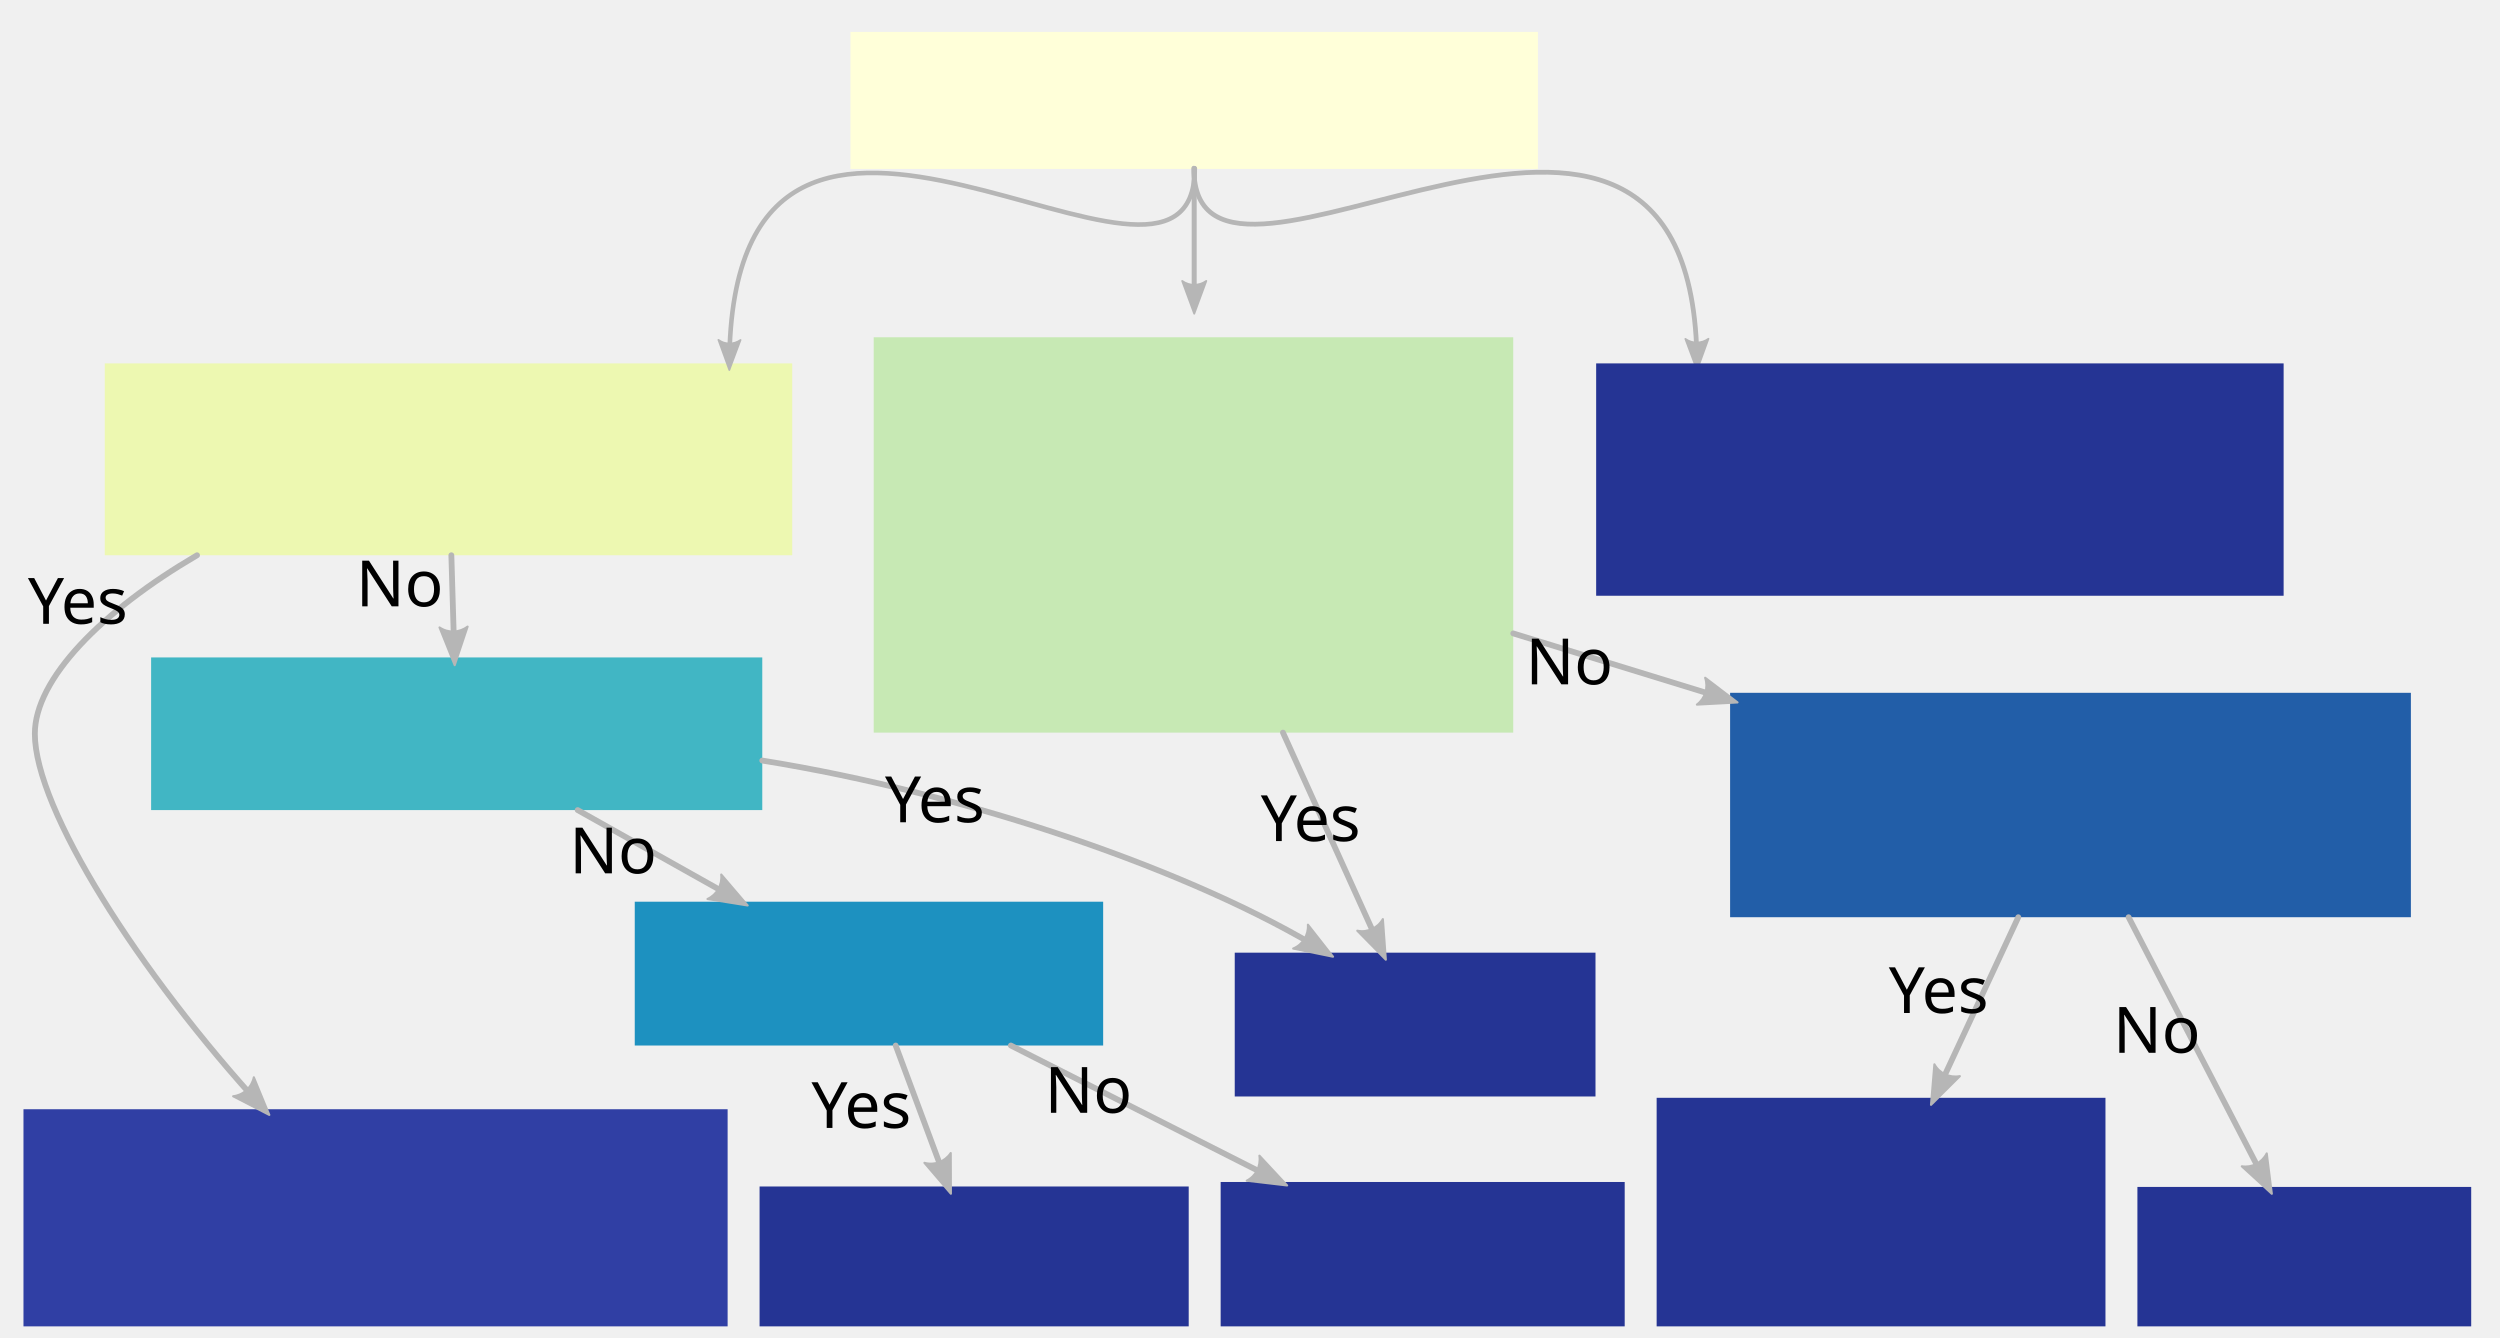
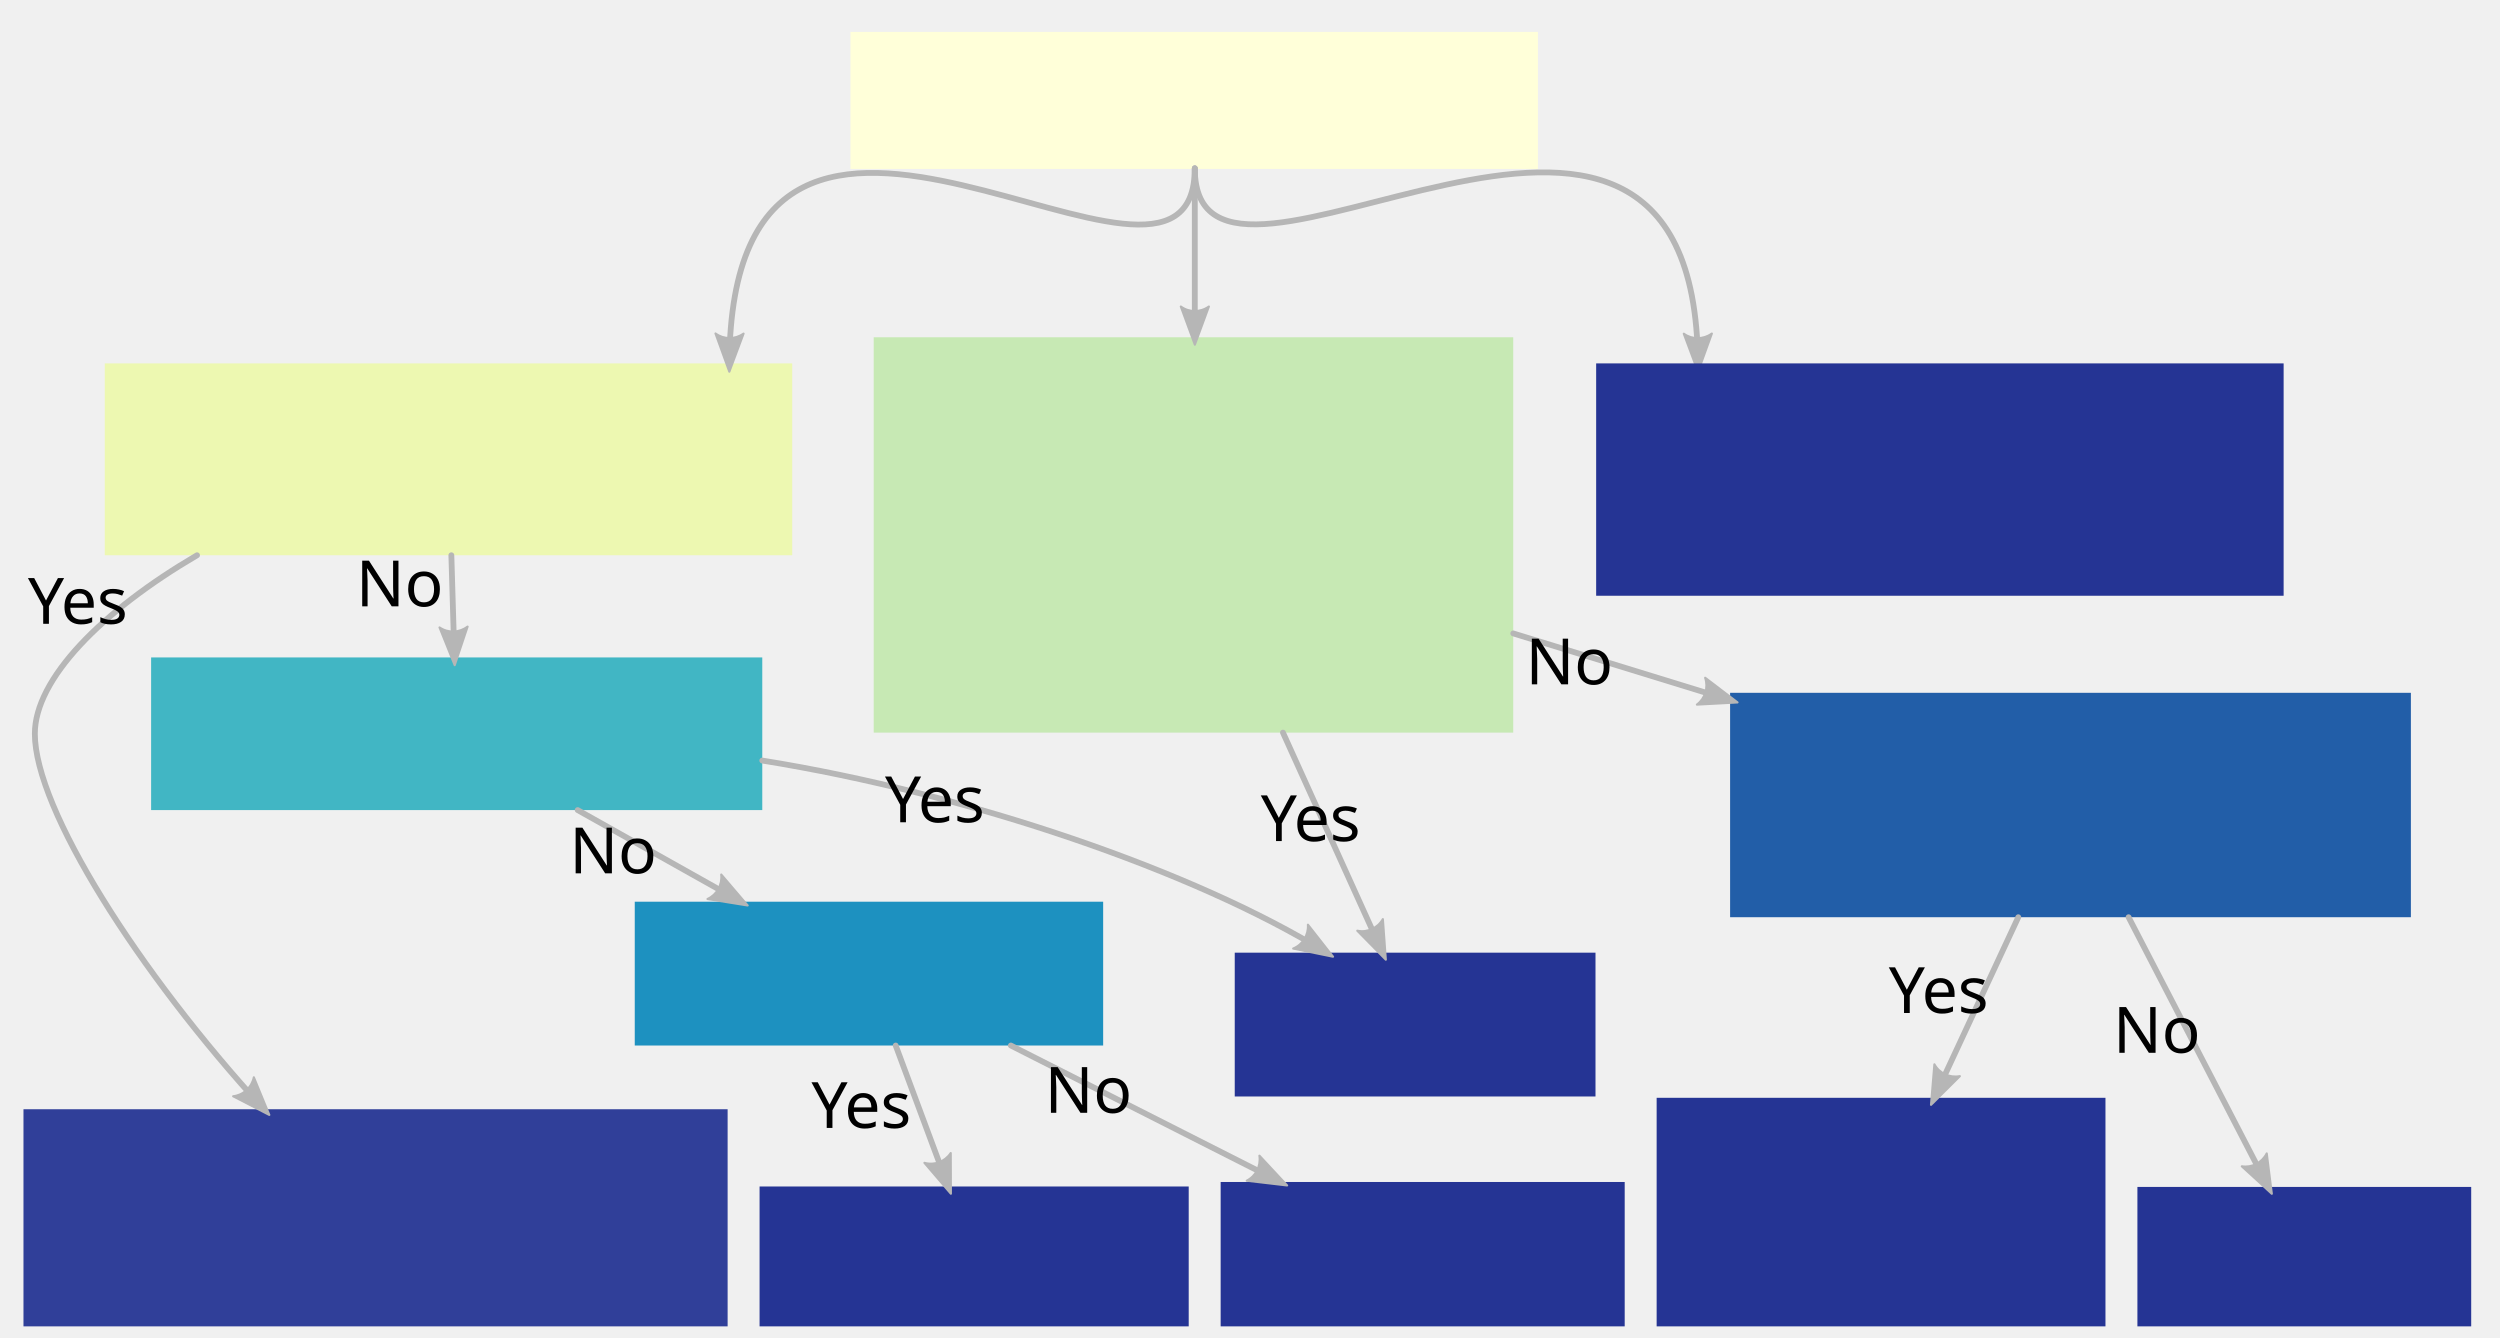
<svg xmlns="http://www.w3.org/2000/svg" xmlns:xlink="http://www.w3.org/1999/xlink" width="430" height="230" id="svg2" version="1.1">
  <defs id="defs4">
    <marker style="overflow:visible" id="Arrow2Mend" refX="0" refY="0" orient="auto">
      <path transform="scale(-0.6,-0.6)" d="M 8.719,4.034 -2.207,0.016 8.719,-4.002 c -1.745,2.372 -1.735,5.617 -6e-7,8.035 z" style="fill-rule:evenodd;stroke-width:0.625;stroke-linejoin:round" id="path6366" />
    </marker>
    <marker style="overflow:visible" id="Arrow2Send" refX="0" refY="0" orient="auto">
      <path transform="matrix(-0.3,0,0,-0.3,0.69,0)" d="M 8.719,4.034 -2.207,0.016 8.719,-4.002 c -1.745,2.372 -1.735,5.617 -6e-7,8.035 z" style="fill-rule:evenodd;stroke-width:0.625;stroke-linejoin:round" id="path6372" />
    </marker>
    <marker style="overflow:visible" id="Tail" refX="0" refY="0" orient="auto">
      <g transform="scale(-1.2,-1.2)" id="g6375">
        <path style="fill:none;stroke:#000000;stroke-width:0.8;stroke-linecap:round" d="M -3.805,-3.959 0.544,0" id="path6377" />
        <path style="fill:none;stroke:#000000;stroke-width:0.8;stroke-linecap:round" d="M -1.287,-3.959 3.062,0" id="path6379" />
        <path style="fill:none;stroke:#000000;stroke-width:0.8;stroke-linecap:round" d="M 1.305,-3.959 5.654,0" id="path6381" />
        <path style="fill:none;stroke:#000000;stroke-width:0.8;stroke-linecap:round" d="M -3.805,4.178 0.544,0.22" id="path6383" />
        <path style="fill:none;stroke:#000000;stroke-width:0.8;stroke-linecap:round" d="M -1.287,4.178 3.062,0.22" id="path6385" />
        <path style="fill:none;stroke:#000000;stroke-width:0.8;stroke-linecap:round" d="M 1.305,4.178 5.654,0.22" id="path6387" />
      </g>
    </marker>
    <marker style="overflow:visible" id="Arrow2Lend" refX="0" refY="0" orient="auto">
      <path transform="matrix(-1.1,0,0,-1.1,-1.1,0)" d="M 8.719,4.034 -2.207,0.016 8.719,-4.002 c -1.745,2.372 -1.735,5.617 -6e-7,8.035 z" style="fill-rule:evenodd;stroke-width:0.625;stroke-linejoin:round" id="path6360" />
    </marker>
    <marker style="overflow:visible" id="Arrow2Lstart" refX="0" refY="0" orient="auto">
      <path transform="matrix(1.1,0,0,1.1,1.1,0)" d="M 8.719,4.034 -2.207,0.016 8.719,-4.002 c -1.745,2.372 -1.735,5.617 -6e-7,8.035 z" style="fill-rule:evenodd;stroke-width:0.625;stroke-linejoin:round" id="path6357" />
    </marker>
    <linearGradient id="linearGradient4178">
      <stop id="stop4180" offset="0" style="stop-color:#000000;stop-opacity:1;" />
      <stop id="stop4182" offset="1" style="stop-color:#000000;stop-opacity:0;" />
    </linearGradient>
    <linearGradient id="linearGradient7324">
      <stop id="stop7326" offset="0" style="stop-color:#fbc063;stop-opacity:1;" />
      <stop id="stop7328" offset="1" style="stop-color:#fbc063;stop-opacity:0;" />
    </linearGradient>
    <marker orient="auto" refY="0" refX="0" id="Arrow1Sstart" style="overflow:visible">
      <path id="path4560" d="M 0,0 5,-5 -12.5,0 5,5 0,0 z" style="fill-rule:evenodd;stroke:#000000;stroke-width:1pt" transform="matrix(0.2,0,0,0.2,1.2,0)" />
    </marker>
    <marker orient="auto" refY="0" refX="0" id="Arrow1Send" style="overflow:visible">
      <path id="path4563" d="M 0,0 5,-5 -12.5,0 5,5 0,0 z" style="fill-rule:evenodd;stroke:#000000;stroke-width:1pt" transform="matrix(-0.2,0,0,-0.2,-1.2,0)" />
    </marker>
    <marker orient="auto" refY="0" refX="0" id="Arrow1Mend" style="overflow:visible">
      <path id="path4557" d="M 0,0 5,-5 -12.5,0 5,5 0,0 z" style="fill-rule:evenodd;stroke:#000000;stroke-width:1pt" transform="matrix(-0.4,0,0,-0.4,-4,0)" />
    </marker>
    <marker orient="auto" refY="0" refX="0" id="Arrow1Mstart" style="overflow:visible">
      <path id="path4554" d="M 0,0 5,-5 -12.5,0 5,5 0,0 z" style="fill-rule:evenodd;stroke:#000000;stroke-width:1pt" transform="matrix(0.4,0,0,0.4,4,0)" />
    </marker>
    <marker orient="auto" refY="0" refX="0" id="Arrow1Lstart" style="overflow:visible">
      <path id="path4548" d="M 0,0 5,-5 -12.5,0 5,5 0,0 z" style="fill-rule:evenodd;stroke:#000000;stroke-width:1pt" transform="matrix(0.8,0,0,0.8,10,0)" />
    </marker>
    <marker orient="auto" refY="0" refX="0" id="Arrow1Sstart2" style="overflow:visible">
      <path id="path7099" d="M 0,0 5,-5 -12.5,0 5,5 0,0 z" style="fill:#fb9a62;fill-rule:evenodd;stroke:#fb9a62;stroke-width:1pt" transform="matrix(0.2,0,0,0.2,1.2,0)" />
    </marker>
    <linearGradient gradientUnits="userSpaceOnUse" y2="868.119" x2="86.977" y1="598.119" x1="417.113" id="linearGradient7332-8" xlink:href="#linearGradient7324-5" />
    <linearGradient id="linearGradient7324-5">
      <stop id="stop7326-7" offset="0" style="stop-color:#fbc063;stop-opacity:1;" />
      <stop id="stop7328-6" offset="1" style="stop-color:#fbc063;stop-opacity:0;" />
    </linearGradient>
    <linearGradient id="linearGradient7324-1">
      <stop id="stop7326-1" offset="0" style="stop-color:#fbc063;stop-opacity:1;" />
      <stop id="stop7328-3" offset="1" style="stop-color:#fbc063;stop-opacity:0;" />
    </linearGradient>
    <linearGradient y2="868.119" x2="86.977" y1="598.119" x1="417.113" gradientTransform="matrix(-1,0,0,1,468.9322,0.5234321)" gradientUnits="userSpaceOnUse" id="linearGradient7375-8" xlink:href="#linearGradient7324-5-7" />
    <linearGradient id="linearGradient7324-5-7">
      <stop id="stop7326-7-4" offset="0" style="stop-color:#fbc063;stop-opacity:1;" />
      <stop id="stop7328-6-2" offset="1" style="stop-color:#fbc063;stop-opacity:0;" />
    </linearGradient>
    <linearGradient id="linearGradient7324-8">
      <stop id="stop7326-6" offset="0" style="stop-color:#fbc063;stop-opacity:0.333;" />
      <stop id="stop7328-5" offset="1" style="stop-color:#fbc063;stop-opacity:0;" />
    </linearGradient>
    <linearGradient id="linearGradient7324-5-9">
      <stop id="stop7326-7-0" offset="0" style="stop-color:#fbc063;stop-opacity:0.333;" />
      <stop id="stop7328-6-0" offset="1" style="stop-color:#fbc063;stop-opacity:0;" />
    </linearGradient>
    <linearGradient gradientUnits="userSpaceOnUse" y2="146.314" x2="143.192" y1="146.314" x1="24.948" id="linearGradient4184" xlink:href="#linearGradient4178" />
    <linearGradient gradientUnits="userSpaceOnUse" y2="185.232" x2="285.003" y1="185.232" x1="166.759" id="linearGradient4186" xlink:href="#linearGradient4178" />
    <linearGradient gradientUnits="userSpaceOnUse" y2="187.251" x2="418.568" y1="187.251" x1="300.324" id="linearGradient4188" xlink:href="#linearGradient4178" />
    <linearGradient y2="146.314" x2="143.192" y1="146.314" x1="24.948" gradientUnits="userSpaceOnUse" id="linearGradient4194" xlink:href="#linearGradient4178" />
    <linearGradient y2="146.314" x2="143.192" y1="146.314" x1="24.948" gradientUnits="userSpaceOnUse" id="linearGradient4196" xlink:href="#linearGradient4178" />
    <linearGradient y2="185.232" x2="285.003" y1="185.232" x1="166.759" gradientUnits="userSpaceOnUse" id="linearGradient4198" xlink:href="#linearGradient4178" />
    <linearGradient y2="185.232" x2="285.003" y1="185.232" x1="166.759" gradientUnits="userSpaceOnUse" id="linearGradient4200" xlink:href="#linearGradient4178" />
    <marker style="overflow:visible" id="Arrow2Mend-3" refX="0" refY="0" orient="auto">
      <path transform="scale(-0.6,-0.6)" d="M 8.719,4.034 -2.207,0.016 8.719,-4.002 c -1.745,2.372 -1.735,5.617 -6e-7,8.035 z" style="fill-rule:evenodd;stroke-width:0.625;stroke-linejoin:round" id="path6366-1" />
    </marker>
    <marker style="overflow:visible" id="Arrow2Mend-1" refX="0" refY="0" orient="auto">
      <path transform="scale(-0.6,-0.6)" d="M 8.719,4.034 -2.207,0.016 8.719,-4.002 c -1.745,2.372 -1.735,5.617 -6e-7,8.035 z" style="fill-rule:evenodd;stroke-width:0.625;stroke-linejoin:round" id="path6366-3" />
    </marker>
    <marker style="overflow:visible" id="Arrow2Mend-1a" refX="0" refY="0" orient="auto">
      <path transform="scale(-0.6,-0.6)" d="M 8.719,4.034 -2.207,0.016 8.719,-4.002 c -1.745,2.372 -1.735,5.617 -6e-7,8.035 z" style="fill:#b6b6b6;fill-rule:evenodd;stroke:#b6b6b6;stroke-width:0.625;stroke-linejoin:round" id="path4961" />
    </marker>
    <marker style="overflow:visible" id="Arrow2Mend-1c" refX="0" refY="0" orient="auto">
      <path transform="scale(-0.6,-0.6)" d="M 8.719,4.034 -2.207,0.016 8.719,-4.002 c -1.745,2.372 -1.735,5.617 -6e-7,8.035 z" style="fill:#b6b6b6;fill-rule:evenodd;stroke:#b6b6b6;stroke-width:0.625;stroke-linejoin:round" id="path4964" />
    </marker>
    <marker style="overflow:visible" id="Arrow2Mend-1w" refX="0" refY="0" orient="auto">
      <path transform="scale(-0.6,-0.6)" d="M 8.719,4.034 -2.207,0.016 8.719,-4.002 c -1.745,2.372 -1.735,5.617 -6e-7,8.035 z" style="fill:#b6b6b6;fill-rule:evenodd;stroke:#b6b6b6;stroke-width:0.625;stroke-linejoin:round" id="path4967" />
    </marker>
    <marker style="overflow:visible" id="Arrow2Mend-1g" refX="0" refY="0" orient="auto">
      <path transform="scale(-0.6,-0.6)" d="M 8.719,4.034 -2.207,0.016 8.719,-4.002 c -1.745,2.372 -1.735,5.617 -6e-7,8.035 z" style="fill:#b6b6b6;fill-rule:evenodd;stroke:#b6b6b6;stroke-width:0.625;stroke-linejoin:round" id="path4970" />
    </marker>
    <marker style="overflow:visible" id="Arrow2Mend-1s" refX="0" refY="0" orient="auto">
      <path transform="scale(-0.6,-0.6)" d="M 8.719,4.034 -2.207,0.016 8.719,-4.002 c -1.745,2.372 -1.735,5.617 -6e-7,8.035 z" style="fill:#b6b6b6;fill-rule:evenodd;stroke:#b6b6b6;stroke-width:0.625;stroke-linejoin:round" id="path4973" />
    </marker>
    <marker style="overflow:visible" id="Arrow2Mend-1T" refX="0" refY="0" orient="auto">
      <path transform="scale(-0.6,-0.6)" d="M 8.719,4.034 -2.207,0.016 8.719,-4.002 c -1.745,2.372 -1.735,5.617 -6e-7,8.035 z" style="fill:#b6b6b6;fill-rule:evenodd;stroke:#b6b6b6;stroke-width:0.625;stroke-linejoin:round" id="path4976" />
    </marker>
    <marker style="overflow:visible" id="Arrow2Mend-1o" refX="0" refY="0" orient="auto">
      <path transform="scale(-0.6,-0.6)" d="M 8.719,4.034 -2.207,0.016 8.719,-4.002 c -1.745,2.372 -1.735,5.617 -6e-7,8.035 z" style="fill:#b6b6b6;fill-rule:evenodd;stroke:#b6b6b6;stroke-width:0.625;stroke-linejoin:round" id="path4979" />
    </marker>
    <marker style="overflow:visible" id="Arrow2Mend-1Y" refX="0" refY="0" orient="auto">
      <path transform="scale(-0.6,-0.6)" d="M 8.719,4.034 -2.207,0.016 8.719,-4.002 c -1.745,2.372 -1.735,5.617 -6e-7,8.035 z" style="fill:#b6b6b6;fill-rule:evenodd;stroke:#b6b6b6;stroke-width:0.625;stroke-linejoin:round" id="path4982" />
    </marker>
    <marker style="overflow:visible" id="Arrow2Mend-1wP" refX="0" refY="0" orient="auto">
      <path transform="scale(-0.6,-0.6)" d="M 8.719,4.034 -2.207,0.016 8.719,-4.002 c -1.745,2.372 -1.735,5.617 -6e-7,8.035 z" style="fill:#b6b6b6;fill-rule:evenodd;stroke:#b6b6b6;stroke-width:0.625;stroke-linejoin:round" id="path4985" />
    </marker>
    <marker style="overflow:visible" id="Arrow2Mend-1S" refX="0" refY="0" orient="auto">
      <path transform="scale(-0.6,-0.6)" d="M 8.719,4.034 -2.207,0.016 8.719,-4.002 c -1.745,2.372 -1.735,5.617 -6e-7,8.035 z" style="fill:#b6b6b6;fill-rule:evenodd;stroke:#b6b6b6;stroke-width:0.625;stroke-linejoin:round" id="path4988" />
    </marker>
    <marker style="overflow:visible" id="Arrow2Mend-1L" refX="0" refY="0" orient="auto">
      <path transform="scale(-0.6,-0.6)" d="M 8.719,4.034 -2.207,0.016 8.719,-4.002 c -1.745,2.372 -1.735,5.617 -6e-7,8.035 z" style="fill:#b6b6b6;fill-rule:evenodd;stroke:#b6b6b6;stroke-width:0.625;stroke-linejoin:round" id="path4991" />
    </marker>
    <marker style="overflow:visible" id="Arrow2Mend-1U" refX="0" refY="0" orient="auto">
      <path transform="scale(-0.6,-0.6)" d="M 8.719,4.034 -2.207,0.016 8.719,-4.002 c -1.745,2.372 -1.735,5.617 -6e-7,8.035 z" style="fill:#b6b6b6;fill-rule:evenodd;stroke:#b6b6b6;stroke-width:0.625;stroke-linejoin:round" id="path4994" />
    </marker>
    <marker style="overflow:visible" id="Arrow2Mend-1R" refX="0" refY="0" orient="auto">
      <path transform="scale(-0.6,-0.6)" d="M 8.719,4.034 -2.207,0.016 8.719,-4.002 c -1.745,2.372 -1.735,5.617 -6e-7,8.035 z" style="fill:#b6b6b6;fill-rule:evenodd;stroke:#b6b6b6;stroke-width:0.625;stroke-linejoin:round" id="path4997" />
    </marker>
  </defs>
  <g id="layer1" transform="translate(0,-0.25975)">
    <flowRoot style="font-size:11px;font-style:normal;font-variant:normal;font-weight:normal;font-stretch:normal;text-align:center;line-height:100%;letter-spacing:0px;word-spacing:0px;writing-mode:lr-tb;text-anchor:middle;fill:#000000;fill-opacity:1;stroke:none;font-family:Sans;-inkscape-font-specification:Sans" id="flowRoot4050" xml:space="preserve" transform="translate(-40,-4)">
      <flowRegion id="flowRegion4052">
        <rect y="52.722" x="62.068" height="108.423" width="378.302" id="rect4054" />
      </flowRegion>
      <flowPara id="flowPara4056" />
    </flowRoot>
    <g style="fill:#edf8b1;fill-opacity:1" transform="translate(-6.930055,-67.05032)" id="g4150">
      <rect style="fill:#edf8b1;fill-opacity:1;stroke:none" id="rect4058" width="118.244" height="32.998" x="24.948" y="129.815" />
      <flowRoot xml:space="preserve" style="font-size:11px;font-style:normal;font-variant:normal;font-weight:normal;font-stretch:normal;text-align:center;line-height:100%;letter-spacing:0px;word-spacing:0px;writing-mode:lr-tb;text-anchor:middle;fill:#000000;fill-opacity:1;stroke:none;font-family:Sans;-inkscape-font-specification:Sans" id="flowRoot4074" transform="translate(0,6.476236)">
        <flowRegion style="fill:url(#linearGradient4196);fill-opacity:1" id="flowRegion4076">
          <use style="fill:url(#linearGradient4194);fill-opacity:1" x="0" y="0" xlink:href="#rect4058" id="use4078" width="495" height="1052.1" />
        </flowRegion>
        <flowPara style="fill:#000000;fill-opacity:1" id="flowPara4080">Interested in linear</flowPara>
        <flowPara style="fill:#000000;fill-opacity:1" id="flowPara4082">relationship?</flowPara>
      </flowRoot>
    </g>
    <g style="fill:#000000;fill-opacity:1" transform="translate(-16.48147,-90.23098)" id="g4158">
      <rect style="fill:#c7e9b4;fill-opacity:1;stroke:#fbc05d;stroke-width:0;stroke-miterlimit:4;stroke-opacity:1;stroke-dasharray:none;stroke-dashoffset:0" id="rect4058-3" width="110" height="68" x="166.759" y="148.501" />
      <flowRoot xml:space="preserve" style="font-size:11px;font-style:normal;font-variant:normal;font-weight:normal;font-stretch:normal;text-align:center;line-height:100%;letter-spacing:0px;word-spacing:0px;writing-mode:lr-tb;text-anchor:middle;fill:#000000;fill-opacity:1;stroke:none;font-family:Sans;-inkscape-font-specification:Sans" id="flowRoot4104" transform="translate(0,9.901609)">
        <flowRegion style="fill:url(#linearGradient4200);fill-opacity:1" id="flowRegion4106">
          <use style="fill:url(#linearGradient4198);fill-opacity:1" x="0" y="0" xlink:href="#rect4058-3" id="use4108" width="495" height="1052.1" />
        </flowRegion>
        <flowPara style="fill:#000000;fill-opacity:1" id="flowPara4110">Do we have pairs of</flowPara>
        <flowPara style="fill:#000000;fill-opacity:1" id="flowPara4112">participants</flowPara>
        <flowPara style="fill:#000000;fill-opacity:1" id="flowPara4114">(naturally <flowSpan id="flowSpan4116" style="font-size:11px;font-style:normal;font-variant:normal;font-weight:normal;font-stretch:normal;text-align:center;line-height:100%;writing-mode:lr-tb;text-anchor:middle;fill:#000000;fill-opacity:1;font-family:Sans;-inkscape-font-specification:Sans">occurring</flowSpan> pairs or researcher-matched pairs)?</flowPara>
      </flowRoot>
    </g>
    <g transform="translate(96.58432,-63.53441)" id="g5721">
      <rect style="fill:#ffffd9;fill-opacity:1;stroke:#fbc05d;stroke-width:0;stroke-miterlimit:4;stroke-opacity:1;stroke-dasharray:none;stroke-dashoffset:0" id="rect4058-3-6" width="118.244" height="23.57" x="49.694" y="69.285" />
      <flowRoot xml:space="preserve" style="font-size:11px;font-style:normal;font-weight:normal;text-align:center;line-height:125%;letter-spacing:0px;word-spacing:0px;text-anchor:middle;fill:#000000;fill-opacity:1;stroke:none;font-family:Sans" id="flowRoot5713" transform="translate(0,5.44411)">
        <flowRegion id="flowRegion5715">
          <use x="0" y="0" xlink:href="#rect4058-3-6" id="use5717" width="495" height="1052.1" />
        </flowRegion>
        <flowPara id="flowPara5719">How many groups?</flowPara>
      </flowRoot>
    </g>
-     <path id="path7395" d="m 205.504,29.217 c 0,33.646 -79.716,-37.078 -80.062,33.646" style="fill:none;stroke:#b6b6b6;stroke-width:0.792px;stroke-linecap:round;stroke-linejoin:miter;stroke-opacity:1;marker-end:url(#Arrow2Mend-1T)" />
-     <path id="path7395-2" d="m 205.342,29.187 c 0,33.615 86.164,-37.277 86.539,33.661" style="fill:none;stroke:#b6b6b6;stroke-width:0.824px;stroke-linecap:round;stroke-linejoin:miter;stroke-opacity:1;marker-end:url(#Arrow2Mend-1o)" />
-     <path id="path9087" d="m 205.4,29.25 c 0,23.827 0,23.827 0,23.827" style="fill:none;stroke:#b6b6b6;stroke-width:0.859px;stroke-linecap:round;stroke-linejoin:miter;stroke-opacity:1;marker-end:url(#Arrow2Mend-1U)" />
+     <path id="path7395" d="m 205.504,29.217 c 0,33.646 -79.716,-37.078 -80.062,33.646" style="fill:none;stroke:#b6b6b6;stroke-width:1px;stroke-linecap:round;stroke-linejoin:miter;stroke-opacity:1;marker-end:url(#Arrow2Mend-1U)" />
+     <path id="path7395-2" d="m 205.504,29.217 c 0,33.615 86.164,-37.277 86.539,33.661" style="fill:none;stroke:#b6b6b6;stroke-width:1px;stroke-linecap:round;stroke-linejoin:miter;stroke-opacity:1;marker-end:url(#Arrow2Mend-1o)" />
+     <path id="path9087" d="m 205.504,29.217 c 0,23.827 0,29 0,29" style="fill:none;stroke:#b6b6b6;stroke-width:1px;stroke-linecap:round;stroke-linejoin:miter;stroke-opacity:1;marker-end:url(#Arrow2Mend-1U)" />
    <flowRoot id="flowRoot9517" style="font-size:11px;font-style:normal;font-variant:normal;font-weight:normal;font-stretch:normal;text-align:center;line-height:100%;letter-spacing:0px;word-spacing:0px;writing-mode:lr-tb;text-anchor:middle;fill:#000000;fill-opacity:1;stroke:none;font-family:Sans;-inkscape-font-specification:Sans" xml:space="preserve" transform="translate(-7.018226,-8.008243)">
      <flowRegion id="flowRegion9519">
        <use id="use9521" xlink:href="#path7395" y="0" x="0" width="495" height="1052.1" transform="translate(1.018226,8.008243)" />
      </flowRegion>
      <flowPara id="flowPara9523">One</flowPara>
    </flowRoot>
    <flowRoot transform="translate(245.9519,3.031305)" id="flowRoot9517-8" style="font-size:11px;font-style:normal;font-variant:normal;font-weight:normal;font-stretch:normal;text-align:center;line-height:100%;letter-spacing:0px;word-spacing:0px;writing-mode:lr-tb;text-anchor:middle;fill:#000000;fill-opacity:1;stroke:none;font-family:Sans;-inkscape-font-specification:Sans" xml:space="preserve">
      <flowRegion id="flowRegion9519-7">
        <use height="1" width="1" id="use9521-4" xlink:href="#path7395" y="0" x="0" transform="translate(-189.9477,-3.731099)" />
      </flowRegion>
      <flowPara id="flowPara9523-2">Two</flowPara>
    </flowRoot>
    <flowRoot transform="translate(-58.68007,-42.59094)" style="font-size:11px;font-style:normal;font-variant:normal;font-weight:normal;font-stretch:normal;text-align:center;line-height:100%;letter-spacing:0px;word-spacing:0px;writing-mode:lr-tb;text-anchor:middle;fill:#000000;fill-opacity:1;stroke:none;font-family:Sans;-inkscape-font-specification:Sans" id="flowRoot9614" xml:space="preserve">
      <flowRegion id="flowRegion9616">
        <rect y="76.975" x="305.438" height="24.944" width="81.901" id="rect9618" />
      </flowRegion>
      <flowPara id="flowPara9620">More than</flowPara>
      <flowPara id="flowPara9630">two</flowPara>
    </flowRoot>
    <g id="g9718" transform="translate(-36,-38)">
      <rect style="fill:#253494;fill-opacity:1;stroke:#fbc05d;stroke-width:0;stroke-miterlimit:4;stroke-opacity:1;stroke-dasharray:none;stroke-dashoffset:0" id="rect4058-3-2" width="118.244" height="39.965" x="310.539" y="100.764" />
      <flowRoot xml:space="preserve" style="font-size:11px;font-style:normal;font-variant:normal;font-weight:normal;font-stretch:normal;text-align:center;line-height:100%;letter-spacing:0px;word-spacing:0px;writing-mode:lr-tb;text-anchor:middle;fill:#ffffff;fill-opacity:1;stroke:none;font-family:Sans;-inkscape-font-specification:Sans" id="flowRoot9704" transform="translate(0,5.583568)">
        <flowRegion id="flowRegion9706">
          <use x="0" y="0" xlink:href="#rect4058-3-2" id="use9708" width="495" height="1052.1" />
        </flowRegion>
        <flowPara id="flowPara9710" style="fill:#ffffff;fill-opacity:1">One-way ANOVA <flowSpan style="font-size:11px;font-style:italic;font-variant:normal;font-weight:normal;font-stretch:normal;text-align:center;line-height:100%;writing-mode:lr-tb;text-anchor:middle;fill:#ffffff;fill-opacity:1;font-family:Sans;-inkscape-font-specification:Sans" id="flowSpan9712">F</flowSpan> w/</flowPara>
        <flowPara id="flowPara9714" style="fill:#ffffff;fill-opacity:1">multiple comparisons</flowPara>
        <flowPara id="flowPara9716" style="fill:#ffffff;fill-opacity:1">and CIs</flowPara>
      </flowRoot>
    </g>
    <g transform="translate(-59.83324,-60.05491)" id="g4564">
      <rect style="fill:#41b6c4;fill-opacity:1;stroke:none" id="rect10386-0" width="105.118" height="26.255" x="85.826" y="173.394" />
      <flowRoot xml:space="preserve" style="font-size:11px;font-style:normal;font-variant:normal;font-weight:normal;font-stretch:normal;text-align:center;line-height:100%;letter-spacing:0px;word-spacing:0px;writing-mode:lr-tb;text-anchor:middle;fill:#000000;fill-opacity:1;stroke:none;font-family:Sans;-inkscape-font-specification:Sans" id="flowRoot10388-2" transform="matrix(0.9641976,0,0,1,-104.1375,4.759722)">
        <flowRegion id="flowRegion10390-8">
          <use x="0" y="0" xlink:href="#rect10386-0" id="use10392-6" width="495" height="1052.1" transform="matrix(1.037132,0,0,1,107.9834,-0.621351)" />
        </flowRegion>
        <flowPara id="flowPara10394-0">Do we have repeated</flowPara>
        <flowPara id="flowPara10658">measures?</flowPara>
      </flowRoot>
    </g>
    <g transform="translate(150.7697,-216.8477)" id="g10786">
      <rect y="372.202" x="-41.592" height="24.735" width="80.565" id="rect10386-7-3-89" style="fill:#1d91c0;fill-opacity:1;stroke:none" />
      <flowRoot xml:space="preserve" style="font-size:11px;font-style:normal;font-variant:normal;font-weight:normal;font-stretch:normal;text-align:center;line-height:100%;letter-spacing:0px;word-spacing:0px;writing-mode:lr-tb;text-anchor:middle;fill:#000000;fill-opacity:1;stroke:none;font-family:Sans;-inkscape-font-specification:Sans" id="flowRoot10774" transform="translate(0,3.120519)">
        <flowRegion id="flowRegion10776">
          <use x="0" y="0" xlink:href="#rect10386-7-3-89" id="use10778" width="495" height="1052.1" />
        </flowRegion>
        <flowPara id="flowPara10780">Do we know</flowPara>
        <flowPara id="flowPara10782">σ or σ<flowSpan style="font-size:65.001%;baseline-shift:super" id="flowSpan10784">2</flowSpan>?  </flowPara>
      </flowRoot>
    </g>
    <g transform="translate(-66.09321,-57.78782)" id="g4497">
      <rect style="fill:#253494;fill-opacity:1;stroke:none" id="rect10386-0-6-9-5" width="69.494" height="24.833" x="276.046" y="261.349" />
      <flowRoot xml:space="preserve" style="font-size:11px;font-style:normal;font-variant:normal;font-weight:normal;font-stretch:normal;text-align:center;line-height:100%;letter-spacing:0px;word-spacing:0px;writing-mode:lr-tb;text-anchor:middle;fill:#ffffff;fill-opacity:1;stroke:none;font-family:Sans;-inkscape-font-specification:Sans" id="flowRoot12019-4" transform="translate(0.1945818,3.471231)">
        <flowRegion id="flowRegion12021-1">
          <use x="0" y="0" xlink:href="#rect10386-0-6-9-5" id="use12023-2" width="495" height="1052.1" />
        </flowRegion>
        <flowPara id="flowPara12025-0">One-sample</flowPara>
        <flowPara id="flowPara12027-0">
          <flowSpan id="flowSpan12079" style="font-style:italic;fill:#ffffff;fill-opacity:1">t</flowSpan> test &amp; its CI</flowPara>
      </flowRoot>
    </g>
    <path id="path4200" d="m 77.633,95.763 0.526,17.576" style="fill:none;stroke:#b6b6b6;stroke-width:1px;stroke-linecap:round;stroke-linejoin:miter;stroke-opacity:1;marker-end:url(#Arrow2Mend-1S)" />
    <path id="path4222" d="m 99.361,139.594 28.071,15.761" style="fill:none;stroke:#b6b6b6;stroke-width:1px;stroke-linecap:round;stroke-linejoin:miter;stroke-opacity:1;marker-end:url(#Arrow2Mend-1wP)" />
    <g transform="translate(-25.32294,-46.32628)" id="g4413">
-       <rect style="fill:#25349f;fill-opacity:0.941;stroke:none" id="rect10386-0-6" width="121.113" height="37.345" x="29.361" y="237.376" />
+       <rect style="fill:#253494;fill-opacity:0.941;stroke:none" id="rect10386-0-6" width="121.113" height="37.345" x="29.361" y="237.376" />
      <flowRoot xml:space="preserve" style="font-size:11px;font-style:normal;font-variant:normal;font-weight:normal;font-stretch:normal;text-align:center;line-height:100%;letter-spacing:0px;word-spacing:0px;writing-mode:lr-tb;text-anchor:middle;fill:#ffffff;fill-opacity:1;stroke:none;font-family:Sans;-inkscape-font-specification:Sans" id="flowRoot4397" transform="translate(-0.08181763,3.121698)">
        <flowRegion id="flowRegion4399">
          <use x="0" y="0" xlink:href="#rect10386-0-6" id="use4401" width="495" height="1052.1" />
        </flowRegion>
        <flowPara id="flowPara4403">Pearson's <flowSpan id="flowSpan4405" style="font-style:italic;fill:#ffffff;fill-opacity:1">r</flowSpan>, </flowPara>
        <flowPara id="flowPara4407">simple regression, </flowPara>
        <flowPara id="flowPara4409">
          <flowSpan id="flowSpan4411" style="font-style:italic;fill:#ffffff;fill-opacity:1">t</flowSpan> test &amp; CI for the slope</flowPara>
      </flowRoot>
    </g>
    <g transform="translate(-40.69917,-58.76318)" id="g4506">
      <rect style="fill:#253494;fill-opacity:1;stroke:none" id="rect10386-0-6-9" width="73.811" height="24.059" x="171.346" y="263.099" />
      <flowRoot xml:space="preserve" style="font-size:11px;font-style:normal;font-variant:normal;font-weight:normal;font-stretch:normal;text-align:center;line-height:100%;letter-spacing:0px;word-spacing:0px;writing-mode:lr-tb;text-anchor:middle;fill:#ffffff;fill-opacity:1;stroke:none;font-family:Sans;-inkscape-font-specification:Sans" id="flowRoot4431" transform="translate(-0.05501556,2.997824)">
        <flowRegion id="flowRegion4433">
          <use x="0" y="0" xlink:href="#rect10386-0-6-9" id="use4435" width="495" height="1052.1" />
        </flowRegion>
        <flowPara id="flowPara4437">
          <flowSpan style="font-style:italic;fill:#ffffff;fill-opacity:1" id="flowSpan4439">z</flowSpan> test statistic</flowPara>
        <flowPara id="flowPara4441">&amp; its CI</flowPara>
      </flowRoot>
    </g>
    <g transform="translate(-100.9822,-80.55389)" id="g4644">
      <rect style="fill:#253494;fill-opacity:1;stroke:none" id="rect10386-7-3" width="77.197" height="39.312" x="385.925" y="269.636" />
      <g id="g4484" transform="translate(-0.00582886,-0.00182544)">
        <flowRoot transform="translate(-0.3380814,5.148572)" id="flowRoot4462" style="font-size:11px;font-style:normal;font-variant:normal;font-weight:normal;font-stretch:normal;text-align:center;line-height:100%;letter-spacing:0px;word-spacing:0px;writing-mode:lr-tb;text-anchor:middle;fill:#ffffff;fill-opacity:1;stroke:none;font-family:Sans;-inkscape-font-specification:Sans" xml:space="preserve">
          <flowRegion id="flowRegion4464">
            <use height="1052.1" width="495" id="use4466" xlink:href="#rect10386-7-3" y="0" x="0" />
          </flowRegion>
          <flowPara id="flowPara4468">
            <flowSpan style="font-style:italic;fill:#ffffff;fill-opacity:1" id="flowSpan4470">
              <flowSpan style="font-style:normal;fill:#ffffff;fill-opacity:1" id="flowSpan4472">Independent-</flowSpan>
            </flowSpan>
          </flowPara>
          <flowPara id="flowPara4474">
            <flowSpan id="flowSpan4476" style="font-style:italic;fill:#ffffff;fill-opacity:1">
              <flowSpan id="flowSpan4478" style="font-style:normal;fill:#ffffff;fill-opacity:1">samples</flowSpan>
            </flowSpan>
          </flowPara>
          <flowPara id="flowPara4480">
            <flowSpan style="font-style:italic;fill:#ffffff;fill-opacity:1" id="flowSpan4482">t</flowSpan>-test &amp; its CI</flowPara>
        </flowRoot>
      </g>
    </g>
    <g transform="translate(-21.09042,-19.40235)" id="g4534">
      <rect style="fill:#253494;fill-opacity:1;stroke:none" id="rect10386-7" width="57.412" height="23.984" x="388.725" y="223.813" />
      <flowRoot xml:space="preserve" style="font-size:11px;font-style:normal;font-variant:normal;font-weight:normal;font-stretch:normal;text-align:center;line-height:100%;letter-spacing:0px;word-spacing:0px;writing-mode:lr-tb;text-anchor:middle;fill:#ffffff;fill-opacity:1;stroke:none;font-family:Sans;-inkscape-font-specification:Sans" id="flowRoot4522" transform="translate(0.05446434,3.022952)">
        <flowRegion id="flowRegion4524">
          <use x="0" y="0" xlink:href="#rect10386-7" id="use4526" width="495" height="1052.1" />
        </flowRegion>
        <flowPara id="flowPara4528">AWS <flowSpan style="font-style:italic;fill:#ffffff;fill-opacity:1" id="flowSpan4530">t</flowSpan>-test</flowPara>
        <flowPara id="flowPara4532">&amp; its CI</flowPara>
      </flowRoot>
    </g>
    <g transform="translate(-22.73793,-26.50951)" id="g4555">
      <rect style="fill:#253494;fill-opacity:1;stroke:none" id="rect10386-7-3-8" width="62.051" height="24.735" x="235.113" y="190.629" />
      <flowRoot xml:space="preserve" style="font-size:11px;font-style:normal;font-variant:normal;font-weight:normal;font-stretch:normal;text-align:center;line-height:100%;letter-spacing:0px;word-spacing:0px;writing-mode:lr-tb;text-anchor:middle;fill:#ffffff;fill-opacity:1;stroke:none;font-family:Sans;-inkscape-font-specification:Sans" id="flowRoot4543" transform="translate(-0.3883591,3.334569)">
        <flowRegion id="flowRegion4545">
          <use x="0" y="0" xlink:href="#rect10386-7-3-8" id="use4547" width="495" height="1052.1" />
        </flowRegion>
        <flowPara id="flowPara4549">Paired <flowSpan style="font-style:italic;fill:#ffffff;fill-opacity:1" id="flowSpan4551">t</flowSpan>-test</flowPara>
        <flowPara id="flowPara4553">&amp; its CI</flowPara>
      </flowRoot>
    </g>
    <g transform="translate(-34.46447,-44.70711)" id="g4634">
      <rect style="fill:#225ea8;fill-opacity:1;stroke:none" id="rect10386" width="117.093" height="38.597" x="332.043" y="164.13" />
      <flowRoot xml:space="preserve" style="font-size:11px;font-style:normal;font-variant:normal;font-weight:normal;font-stretch:normal;text-align:center;line-height:100%;letter-spacing:0px;word-spacing:0px;writing-mode:lr-tb;text-anchor:middle;fill:#000000;fill-opacity:1;stroke:none;font-family:Sans;-inkscape-font-specification:Sans" id="flowRoot4620" transform="translate(-0.200737,3.701427)">
        <flowRegion id="flowRegion4622">
          <use x="0" y="0" xlink:href="#rect10386" id="use4624" width="495" height="1052.1" />
        </flowRegion>
        <flowPara id="flowPara4626">Do we have equal <flowSpan style="font-style:italic" id="flowSpan4628">n</flowSpan>s</flowPara>
        <flowPara id="flowPara4630">and at least 15</flowPara>
        <flowPara id="flowPara4632">scores per group?</flowPara>
      </flowRoot>
    </g>
    <path id="path4659" d="M 33.891,95.763 C 17.463,105.386 5.993,117.061 5.993,126.467 l 0,0 c 0,12.889 17.742,40.955 39.421,64.583" style="fill:none;stroke:#b6b6b6;stroke-width:1px;stroke-linecap:round;stroke-linejoin:miter;stroke-opacity:1;marker-end:url(#Arrow2Mend-1s)" />
    <path id="path4665" d="m 154.061,180.09 9.018,24.246" style="fill:none;stroke:#b6b6b6;stroke-width:1px;stroke-linecap:round;stroke-linejoin:miter;stroke-opacity:1;marker-end:url(#Arrow2Mend-1L)" />
    <path id="path4667" d="m 173.87,180.09 46.325,23.472" style="fill:none;stroke:#b6b6b6;stroke-width:1px;stroke-linecap:round;stroke-linejoin:miter;stroke-opacity:1;marker-end:url(#Arrow2Mend-1R)" />
    <path id="path4671" d="m 347.144,158.021 -14.456,31.062" style="fill:none;stroke:#b6b6b6;stroke-width:1px;stroke-linecap:round;stroke-linejoin:miter;stroke-opacity:1;marker-end:url(#Arrow2Mend-1g)" />
    <path id="path4673" d="m 366.116,158.021 24.016,46.39" style="fill:none;stroke:#b6b6b6;stroke-width:1px;stroke-linecap:round;stroke-linejoin:miter;stroke-opacity:1;marker-end:url(#Arrow2Mend-1w)" />
    <path id="path4675" d="m 220.669,126.27 17.133,37.849" style="fill:none;stroke:#b6b6b6;stroke-width:1px;stroke-linecap:round;stroke-linejoin:miter;stroke-opacity:1;marker-end:url(#Arrow2Mend-1c)" />
    <path id="path4677" d="m 131.111,131.075 c 35.523,5.713 74.439,19.083 97.031,33.044" style="fill:none;stroke:#b6b6b6;stroke-width:1px;stroke-linecap:round;stroke-linejoin:miter;stroke-opacity:1;marker-end:url(#Arrow2Mend-1a)" />
    <path id="path4679" d="m 260.278,109.207 37.301,11.486" style="fill:none;stroke:#b6b6b6;stroke-width:1px;stroke-linecap:round;stroke-linejoin:miter;stroke-opacity:1;marker-end:url(#Arrow2Mend-1Y)" />
    <text id="text11667-8-98" y="104.551" x="75.896" style="font-size:11px;font-style:normal;font-variant:normal;font-weight:normal;font-stretch:normal;text-align:center;line-height:100%;letter-spacing:0px;word-spacing:0px;writing-mode:lr-tb;text-anchor:middle;fill:#000000;fill-opacity:1;stroke:none;font-family:Sans;-inkscape-font-specification:Sans" xml:space="preserve">
      <tspan id="tspan11671-2-4" y="104.551" x="75.896">No</tspan>
    </text>
    <text id="text11667-8-98-1" y="150.474" x="112.609" style="font-size:11px;font-style:normal;font-variant:normal;font-weight:normal;font-stretch:normal;text-align:center;line-height:100%;letter-spacing:0px;word-spacing:0px;writing-mode:lr-tb;text-anchor:middle;fill:#000000;fill-opacity:1;stroke:none;font-family:Sans;-inkscape-font-specification:Sans" xml:space="preserve">
      <tspan id="tspan11671-2-4-7" y="150.474" x="112.609">No</tspan>
    </text>
    <text id="text11667-8-98-4" y="191.666" x="194.359" style="font-size:11px;font-style:normal;font-variant:normal;font-weight:normal;font-stretch:normal;text-align:center;line-height:100%;letter-spacing:0px;word-spacing:0px;writing-mode:lr-tb;text-anchor:middle;fill:#000000;fill-opacity:1;stroke:none;font-family:Sans;-inkscape-font-specification:Sans" xml:space="preserve">
      <tspan id="tspan11671-2-4-0" y="191.666" x="194.359">No</tspan>
    </text>
    <text id="text11667-8-98-9" y="181.338" x="378.118" style="font-size:11px;font-style:normal;font-variant:normal;font-weight:normal;font-stretch:normal;text-align:center;line-height:100%;letter-spacing:0px;word-spacing:0px;writing-mode:lr-tb;text-anchor:middle;fill:#000000;fill-opacity:1;stroke:none;font-family:Sans;-inkscape-font-specification:Sans" xml:space="preserve">
      <tspan id="tspan11671-2-4-4" y="181.338" x="378.118">No</tspan>
    </text>
    <text id="text11667-8-98-8" y="117.964" x="277.072" style="font-size:11px;font-style:normal;font-variant:normal;font-weight:normal;font-stretch:normal;text-align:center;line-height:100%;letter-spacing:0px;word-spacing:0px;writing-mode:lr-tb;text-anchor:middle;fill:#000000;fill-opacity:1;stroke:none;font-family:Sans;-inkscape-font-specification:Sans" xml:space="preserve">
      <tspan id="tspan11671-2-4-8" y="117.964" x="277.072">No</tspan>
    </text>
    <text id="text11663-6-7" y="107.551" x="20.531" style="font-size:11px;font-style:normal;font-variant:normal;font-weight:normal;font-stretch:normal;text-align:center;line-height:100%;letter-spacing:0px;word-spacing:0px;writing-mode:lr-tb;text-anchor:middle;fill:#000000;fill-opacity:1;stroke:none;font-family:Sans;-inkscape-font-specification:Sans" xml:space="preserve">
      <tspan y="107.551" x="20.531" id="tspan11665-3-7">Yes</tspan>
    </text>
    <text id="text11663-6-7-2" y="141.687" x="167.939" style="font-size:11px;font-style:normal;font-variant:normal;font-weight:normal;font-stretch:normal;text-align:center;line-height:100%;letter-spacing:0px;word-spacing:0px;writing-mode:lr-tb;text-anchor:middle;fill:#000000;fill-opacity:1;stroke:none;font-family:Sans;-inkscape-font-specification:Sans" xml:space="preserve">
      <tspan y="141.687" x="167.939" id="tspan11665-3-7-4">Yes</tspan>
    </text>
    <text id="text11663-6-7-5" y="144.925" x="232.578" style="font-size:11px;font-style:normal;font-variant:normal;font-weight:normal;font-stretch:normal;text-align:center;line-height:100%;letter-spacing:0px;word-spacing:0px;writing-mode:lr-tb;text-anchor:middle;fill:#000000;fill-opacity:1;stroke:none;font-family:Sans;-inkscape-font-specification:Sans" xml:space="preserve">
      <tspan y="144.925" x="232.578" id="tspan11665-3-7-5">Yes</tspan>
    </text>
    <text id="text11663-6-7-1" y="194.265" x="155.297" style="font-size:11px;font-style:normal;font-variant:normal;font-weight:normal;font-stretch:normal;text-align:center;line-height:100%;letter-spacing:0px;word-spacing:0px;writing-mode:lr-tb;text-anchor:middle;fill:#000000;fill-opacity:1;stroke:none;font-family:Sans;-inkscape-font-specification:Sans" xml:space="preserve">
      <tspan y="194.265" x="155.297" id="tspan11665-3-7-7">Yes</tspan>
    </text>
    <text id="text11663-6-7-5-1" y="174.499" x="340.592" style="font-size:11px;font-style:normal;font-variant:normal;font-weight:normal;font-stretch:normal;text-align:center;line-height:100%;letter-spacing:0px;word-spacing:0px;writing-mode:lr-tb;text-anchor:middle;fill:#000000;fill-opacity:1;stroke:none;font-family:Sans;-inkscape-font-specification:Sans" xml:space="preserve">
      <tspan y="174.499" x="340.592" id="tspan11665-3-7-5-1">Yes</tspan>
    </text>
    <flowRoot transform="matrix(2,0,0,2,-218.7428,-130.2833)" style="font-size:11px;font-style:oblique;font-variant:normal;font-weight:normal;font-stretch:normal;text-align:center;line-height:125%;letter-spacing:0px;word-spacing:0px;writing-mode:lr-tb;text-anchor:middle;fill:#000000;fill-opacity:1;stroke:none;font-family:Sans;-inkscape-font-specification:Sans Oblique" id="flowRoot3094" xml:space="preserve">
      <flowRegion id="flowRegion3096">
        <rect style="font-size:11px;font-style:oblique;font-variant:normal;font-weight:normal;font-stretch:normal;text-align:center;line-height:125%;writing-mode:lr-tb;text-anchor:middle;font-family:Sans;-inkscape-font-specification:Sans Oblique" y="66.1" x="66" height="52" width="150" id="rect3098" />
      </flowRegion>
      <flowPara id="flowPara3100">Numeric</flowPara>
      <flowPara id="flowPara5544">Outcomes</flowPara>
    </flowRoot>
  </g>
</svg>
